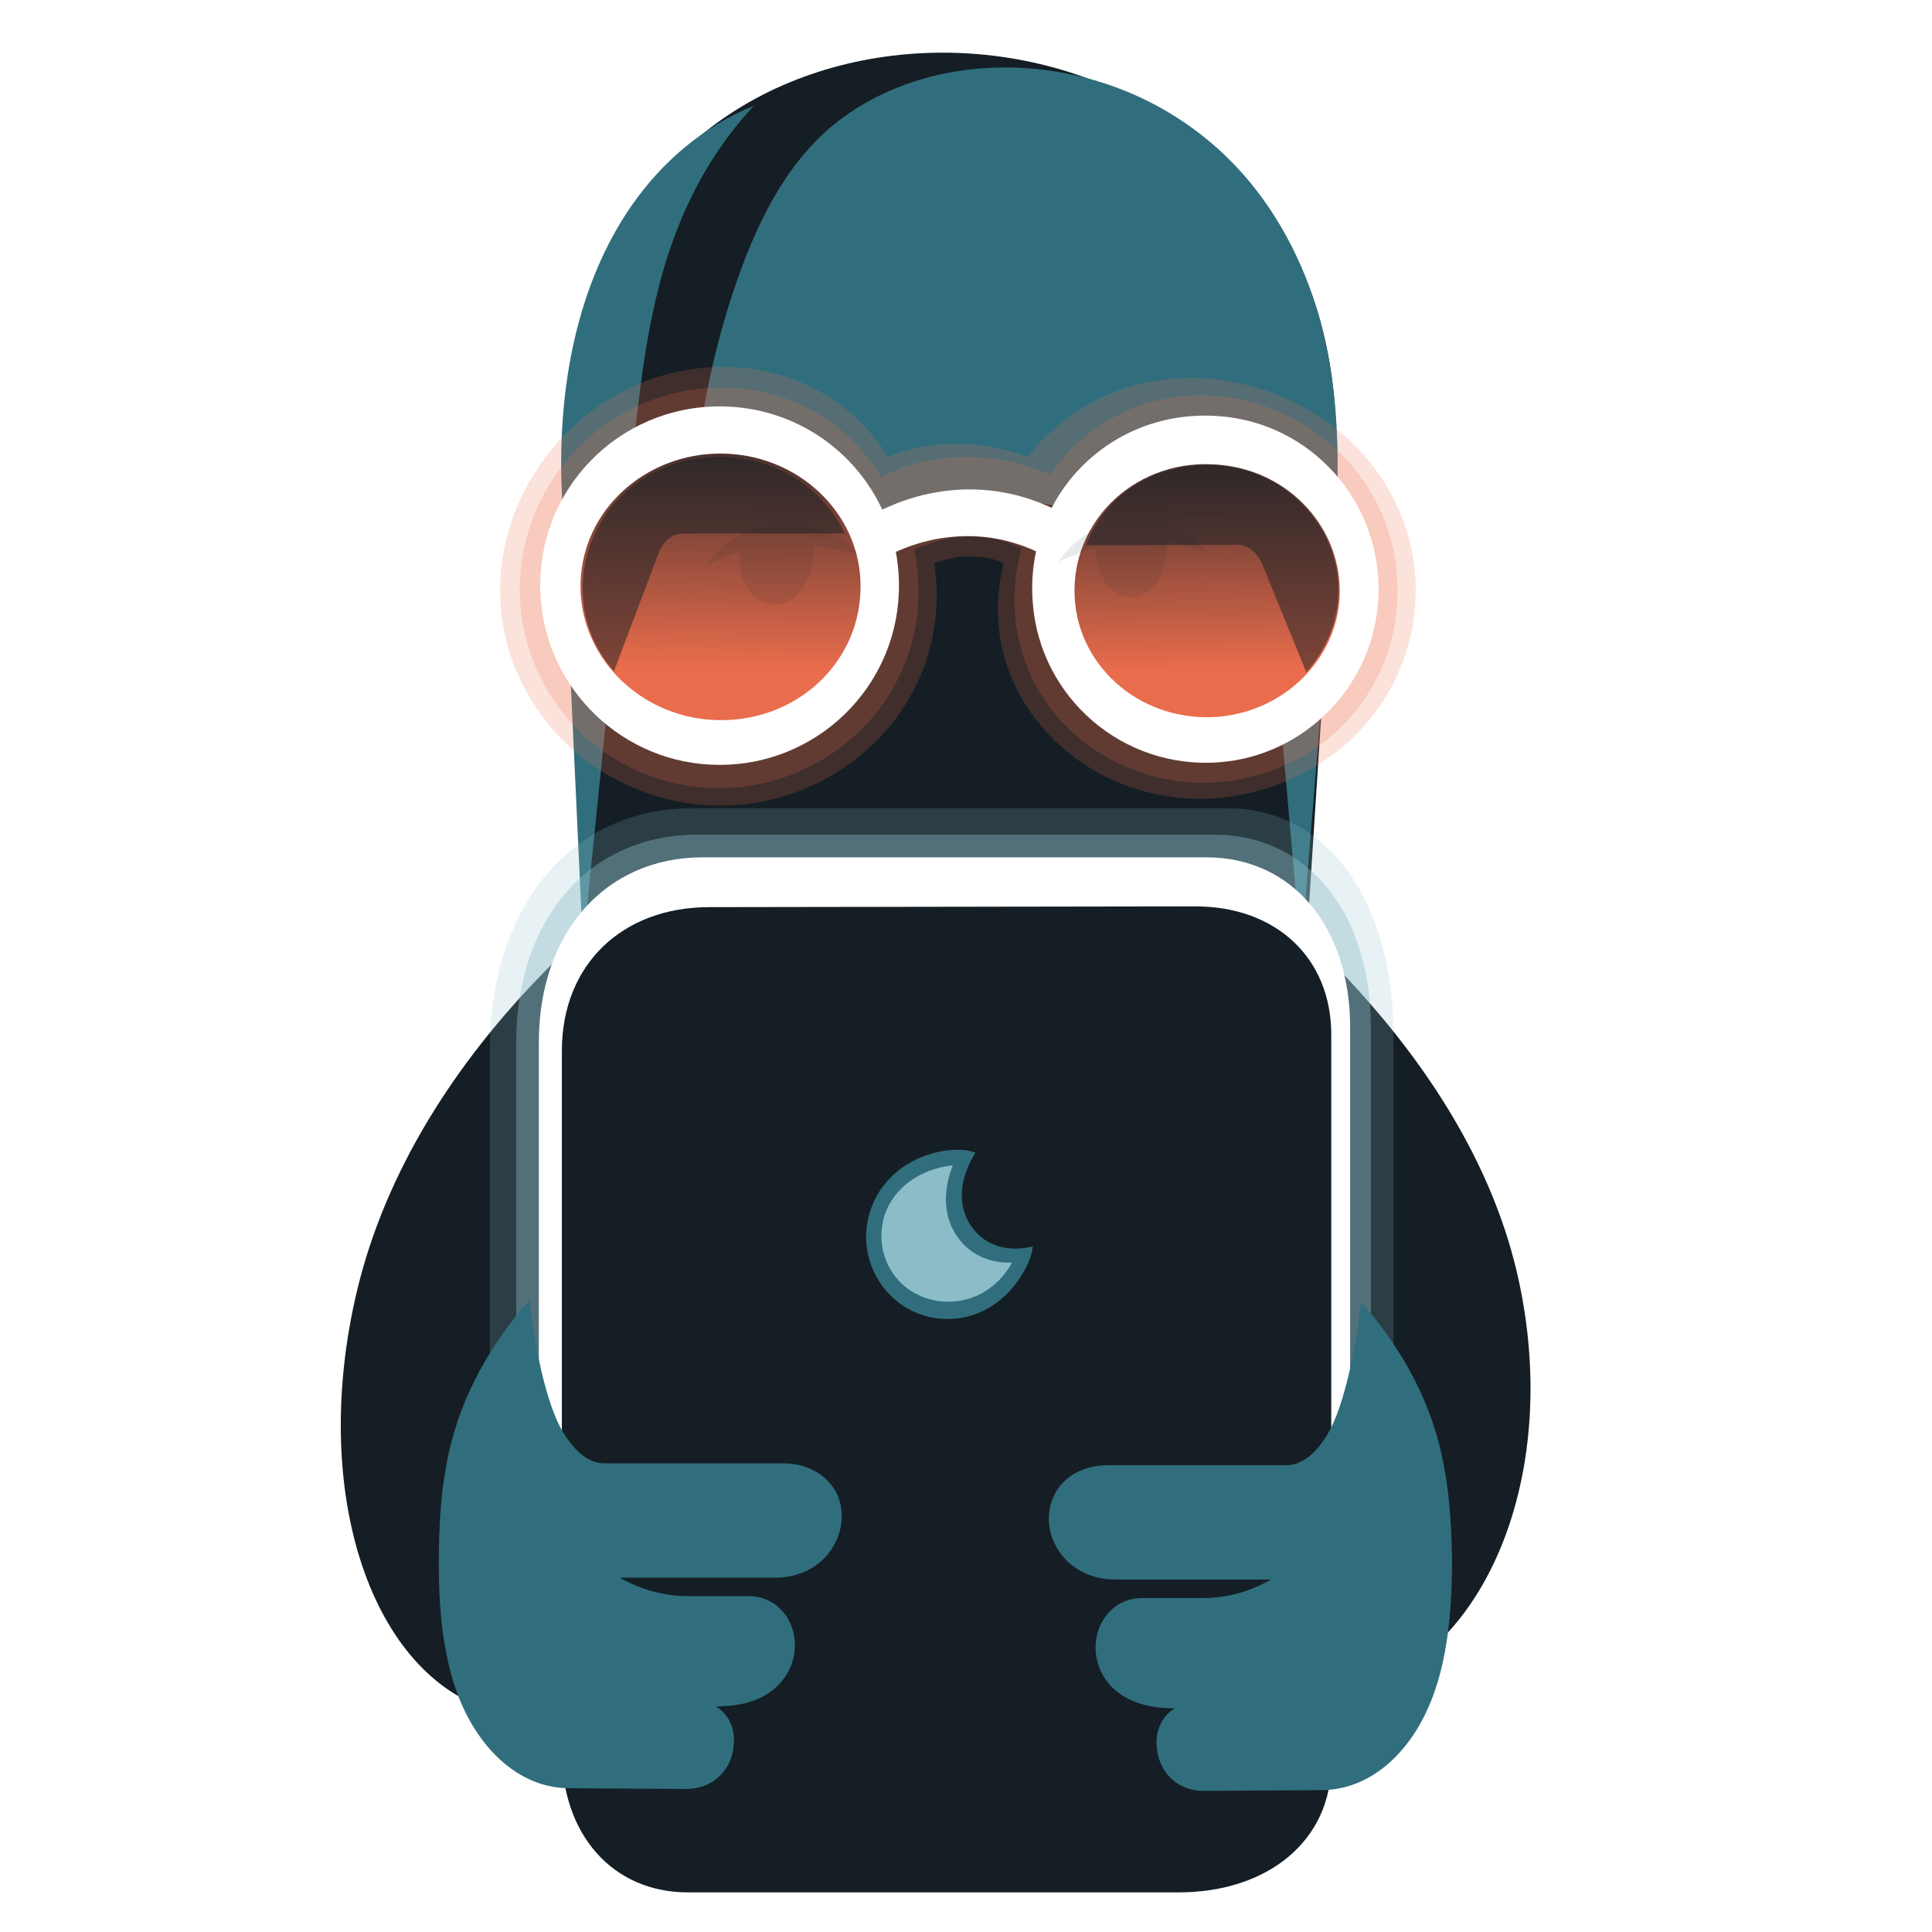
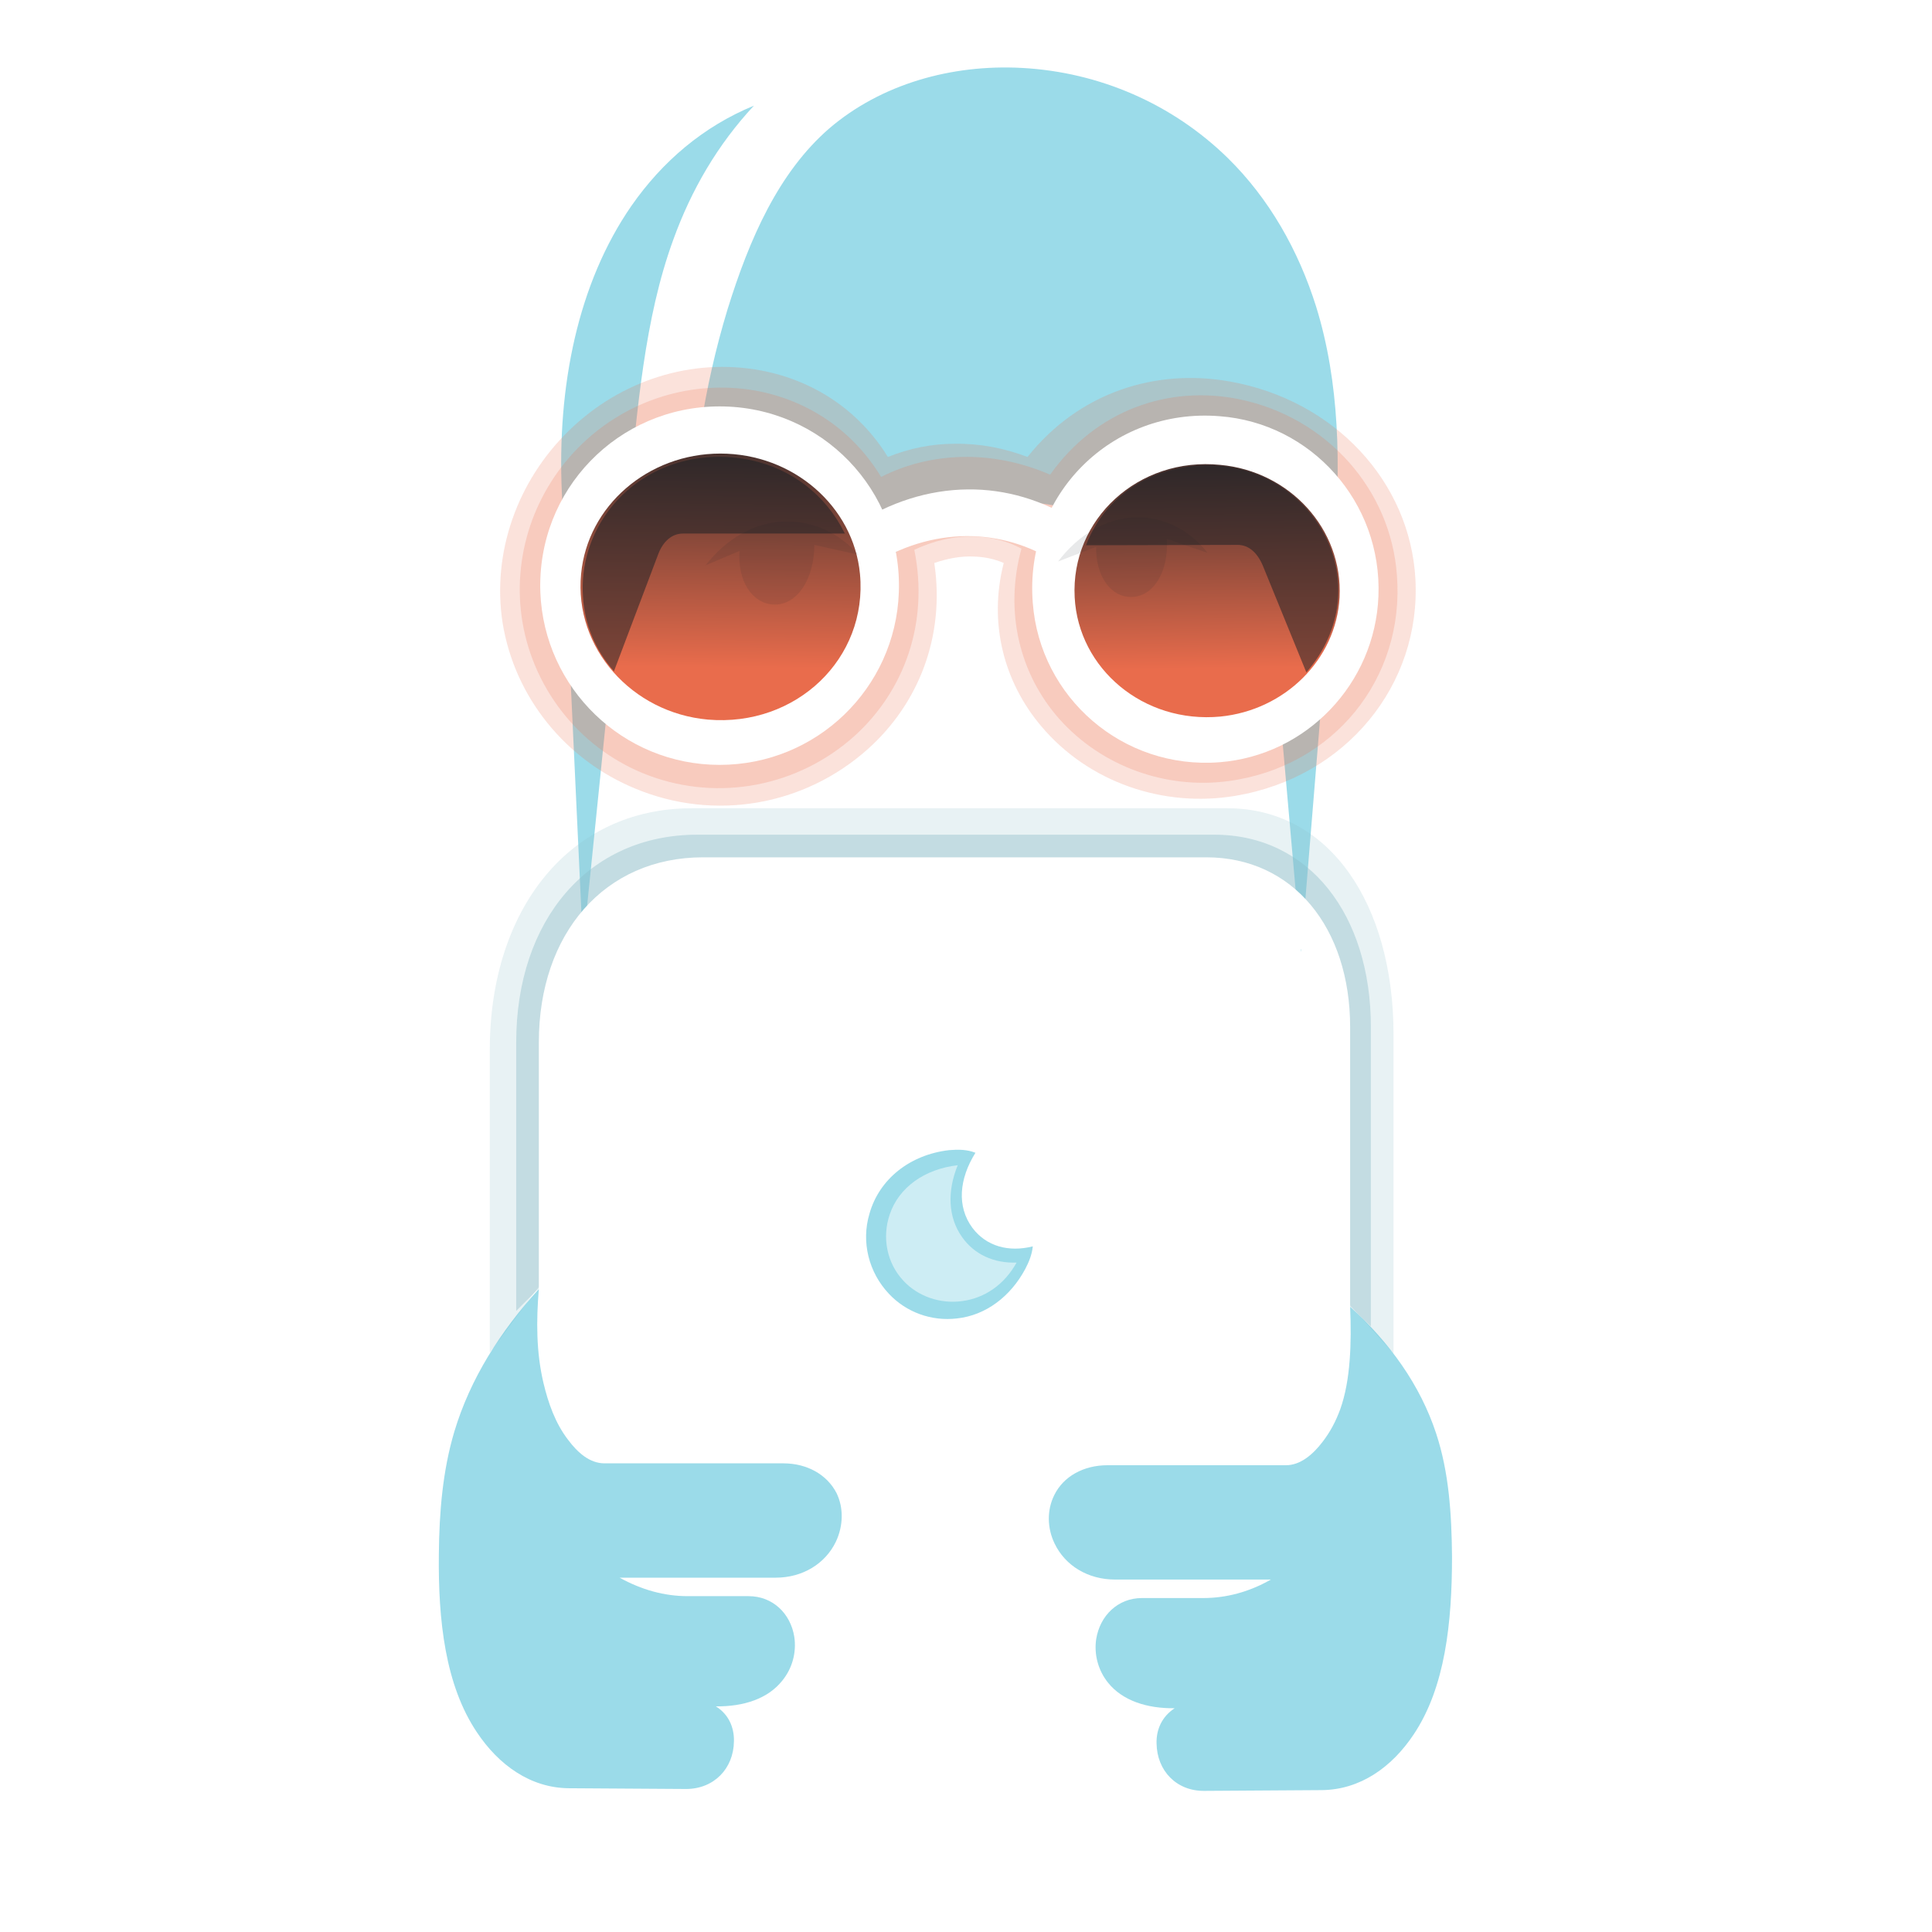
<svg xmlns="http://www.w3.org/2000/svg" viewBox="0 0 512 512">
  <defs>
-     <linearGradient x1="196.1" y1="100.9" x2="195.2" y2="177.0" id="gradient194" gradientUnits="userSpaceOnUse">
+     <linearGradient x1="196.1" y1="100.9" x2="195.2" y2="177.0" id="gradient19" gradientUnits="userSpaceOnUse">
      <stop offset="0%" stop-color="rgb(20,30,36)" />
      <stop offset="100%" stop-color="rgb(233,108,76)" />
    </linearGradient>
-     <linearGradient x1="316.0" y1="105.6" x2="316.9" y2="177.3" id="gradient195" gradientUnits="userSpaceOnUse">
+     <linearGradient x1="316.0" y1="105.6" x2="316.9" y2="177.3" id="gradient20" gradientUnits="userSpaceOnUse">
      <stop offset="0%" stop-color="rgb(20,30,36)" />
      <stop offset="100%" stop-color="rgb(233,108,76)" />
    </linearGradient>
  </defs>
  <g>
-     <path d="M247.8,204.0 C290.5,203.1 331.1,229.1 363.3,266.2 C382.0,287.7 396.4,312.1 402.3,338.5 C413.7,389.6 394.4,436.0 362.6,446.8 C346.8,452.1 330.1,446.9 319.9,431.7 C295.1,436.9 270.0,439.8 244.8,440.0 C220.7,440.3 196.5,438.1 172.6,433.6 C163.0,451.2 145.6,458.5 129.0,452.9 C97.9,442.5 82.0,394.5 94.7,341.7 C102.3,310.3 120.6,281.6 144.5,257.3 C174.3,226.9 210.2,204.9 247.8,204.0 Z" fill="rgb(20,30,36)" />
    <path d="M-199.8,150.5 C-178.4,160.2 -157.0,170.0 -135.6,179.8" fill="rgb(20,30,36)" />
  </g>
  <g>
-     <path d="M156.8,260.0 L149.8,146.0 C148.3,120.9 149.5,96.5 157.8,75.0 C164.0,59.2 173.9,45.4 186.8,35.0 C203.6,21.6 224.9,14.6 246.8,14.0 C269.0,13.4 290.9,19.4 309.6,31.4 C323.5,40.4 335.2,52.4 342.8,67.0 C352.9,86.2 355.4,109.1 353.8,133.0 L345.8,257.0 C308.4,260.1 270.8,262.2 233.3,262.4 C207.8,262.5 182.3,261.8 156.8,260.0 Z" fill="rgb(20,30,36)" />
-     <path d="M199.8,28.0 C190.2,38.3 183.2,50.3 178.4,63.6 C170.8,84.4 168.9,108.5 166.5,132.8 L154.5,250.8 L148.9,130.6 C147.6,102.2 153.2,75.0 167.3,54.6 C175.5,42.8 186.4,33.5 199.8,28.0 Z" fill="rgb(49,110,125)" />
-     <path d="M270.8,18.0 C252.1,17.0 233.5,22.3 219.8,34.0 C206.3,45.7 198.6,63.3 192.8,82.0 C186.5,102.7 183.4,124.1 182.5,146.0 L230.1,154.6 C240.1,141.0 254.1,133.2 269.8,133.1 C286.7,132.9 301.8,141.6 312.9,156.3 L335.5,146.8 L344.8,252.3 L353.5,145.6 C355.4,123.2 355.0,101.3 348.8,81.3 C344.1,66.3 336.3,52.6 325.4,41.9 C310.7,27.5 291.3,19.1 270.8,18.0 Z" fill="rgb(49,110,125)" />
-     <path d="M272.5,233.5 L272.5,242.4 C272.5,245.8 269.5,248.0 265.9,248.0 C262.2,248.0 259.3,245.8 259.3,242.4 L259.3,233.5 C259.3,230.1 262.2,227.9 265.9,227.9 C269.5,227.9 272.5,230.1 272.5,233.5 Z" fill="rgb(49,110,125)" />
-     <path d="M249.7,233.5 L249.7,242.4 C249.7,245.8 246.8,248.0 243.1,248.0 C239.5,248.0 236.5,245.8 236.5,242.4 L236.5,233.5 C236.5,230.1 239.5,227.9 243.1,227.9 C246.8,227.9 249.7,230.1 249.7,233.5 Z" fill="rgb(49,110,125)" />
-     <path d="M226.9,232.9 L226.9,239.9 C226.9,243.5 224.0,245.9 220.4,245.9 C216.7,245.9 213.8,243.5 213.8,239.9 L213.8,232.9 C213.8,229.5 216.7,227.3 220.4,227.3 C224.0,227.3 226.9,229.5 226.9,232.9 Z" fill="rgb(49,110,125)" />
-     <path d="M294.0,232.9 L294.0,239.9 C294.0,243.5 291.1,245.9 287.4,245.9 C283.8,245.9 280.8,243.5 280.8,239.9 L280.8,232.9 C280.8,229.5 283.8,227.3 287.4,227.3 C291.1,227.3 294.0,229.5 294.0,232.9 Z" fill="rgb(49,110,125)" />
+     <path d="M199.8,28.0 C190.2,38.3 183.2,50.3 178.4,63.6 C170.8,84.4 168.9,108.5 166.5,132.8 L154.5,250.8 L148.9,130.6 C147.6,102.2 153.2,75.0 167.3,54.6 C175.5,42.8 186.4,33.5 199.8,28.0 Z" fill="rgb(56,183,211)" opacity="0.5" />
+     <path d="M270.8,18.0 C252.1,17.0 233.5,22.3 219.8,34.0 C206.3,45.7 198.6,63.3 192.8,82.0 C186.5,102.7 183.4,124.1 182.5,146.0 L230.1,154.6 C240.1,141.0 254.1,133.2 269.8,133.1 C286.7,132.9 301.8,141.6 312.9,156.3 L335.5,146.8 L344.8,252.3 L353.5,145.6 C355.4,123.2 355.0,101.3 348.8,81.3 C344.1,66.3 336.3,52.6 325.4,41.9 C310.7,27.5 291.3,19.1 270.8,18.0 Z" fill="rgb(56,183,211)" opacity="0.5" />
  </g>
  <g>
    <path d="M235.3,121.1 C241.0,118.8 247.0,117.6 253.0,117.6 C259.5,117.5 266.0,118.7 272.3,121.1 C286.0,103.9 306.3,97.6 325.9,101.1 C353.6,106.0 373.7,127.6 375.1,153.5 C376.6,181.5 356.7,206.0 327.4,210.9 C308.4,214.1 288.5,207.4 275.9,192.4 C266.1,180.8 261.9,165.2 266.0,149.2 C263.5,148.1 260.9,147.6 258.3,147.5 C254.7,147.3 251.1,148.0 247.6,149.2 C250.5,168.7 243.4,186.5 230.0,198.5 C213.1,213.6 189.3,217.7 168.4,209.0 C149.9,201.4 136.4,184.8 133.2,165.1 C130.3,146.5 137.1,127.4 150.8,114.1 C164.4,100.8 183.4,94.7 201.8,98.2 C215.4,100.8 227.5,108.5 235.3,121.1 Z" fill="rgb(233,108,76)" opacity="0.2" />
    <path d="M233.5,126.4 C240.2,123.0 247.4,121.3 254.8,121.1 C262.8,120.9 270.7,122.5 278.3,125.8 C290.5,108.6 309.8,102.0 328.4,105.8 C351.7,110.6 368.6,129.8 370.2,152.5 C372.3,179.7 353.5,203.3 325.5,207.0 C309.1,209.2 292.0,203.2 280.7,190.5 C270.2,178.6 266.1,162.1 270.7,145.4 C266.8,143.3 262.6,142.3 258.3,142.2 C252.9,142.0 247.4,143.3 242.3,145.7 C246.2,165.0 239.7,183.0 226.5,195.0 C211.6,208.4 190.6,212.5 171.9,205.5 C154.5,199.0 141.7,183.5 138.5,165.1 C135.5,147.7 141.5,129.9 154.3,117.6 C166.5,105.9 183.5,100.6 200.1,103.5 C213.6,105.9 225.8,113.7 233.5,126.4 Z" fill="rgb(233,108,76)" opacity="0.2" />
    <path d="M323.2,110.3 C347.4,112.1 366.3,133.0 365.3,158.0 C364.4,181.2 346.2,200.2 323.2,202.0 C297.5,204.0 275.6,184.8 273.7,159.8 C271.4,131.2 294.6,108.0 323.2,110.3 Z" fill="rgb(255,255,255)" />
    <path d="M190.7,107.7 C217.7,107.7 239.2,129.8 238.2,157.0 C237.3,182.4 216.4,202.7 190.7,202.7 C165.1,202.7 144.2,182.4 143.2,157.0 C142.2,129.8 163.8,107.7 190.7,107.7 Z" fill="rgb(255,255,255)" />
    <path d="M256.5,129.7 C266.5,129.6 276.3,132.5 285.1,138.1 L281.2,149.9 C274.1,145.0 266.1,142.4 257.9,142.1 C249.0,141.8 240.3,144.2 232.3,148.9 L226.6,139.1 C235.8,133.1 246.0,129.8 256.5,129.7 Z" fill="rgb(255,255,255)" />
-     <path d="M190.9,120.2 C210.2,120.2 226.2,134.2 227.9,152.1 C230.0,174.5 211.0,192.7 187.6,190.7 C167.5,188.9 152.1,171.8 154.0,152.1 C155.7,134.1 171.7,120.2 190.9,120.2 Z" fill="url(#gradient194)" />
-     <path d="M323.4,123.2 C341.8,124.9 355.9,140.2 355.0,158.3 C354.1,174.8 340.5,188.2 323.4,189.9 C303.0,191.8 285.8,177.2 284.8,158.3 C283.7,137.6 301.7,121.0 323.4,123.2 Z" fill="url(#gradient195)" />
+     <path d="M190.9,120.2 C210.2,120.2 226.2,134.2 227.9,152.1 C230.0,174.5 211.0,192.7 187.6,190.7 C167.5,188.9 152.1,171.8 154.0,152.1 C155.7,134.1 171.7,120.2 190.9,120.2 Z" fill="url(#gradient19)" />
+     <path d="M323.4,123.2 C341.8,124.9 355.9,140.2 355.0,158.3 C354.1,174.8 340.5,188.2 323.4,189.9 C303.0,191.8 285.8,177.2 284.8,158.3 C283.7,137.6 301.7,121.0 323.4,123.2 Z" fill="url(#gradient20)" />
    <path d="M207.9,138.2 C215.3,138.0 222.2,141.1 227.5,147.0 L215.8,144.4 C215.8,153.7 211.0,160.6 204.9,160.2 C199.3,159.9 195.4,153.9 196.0,146.0 L187.0,149.8 C192.5,142.8 199.7,138.5 207.9,138.2 Z" fill="rgb(20,30,36)" opacity="0.1" />
    <path d="M301.4,137.1 C308.6,137.1 315.2,140.4 320.0,146.5 L309.2,142.8 C309.8,151.5 305.6,158.2 299.8,158.2 C294.4,158.3 290.3,152.6 290.5,144.9 L280.4,148.8 C285.9,141.6 293.2,137.2 301.4,137.1 Z" fill="rgb(20,30,36)" opacity="0.1" />
    <path d="M162.7,177.9 L174.5,146.7 C175.8,143.4 178.1,141.4 181.0,141.4 L223.9,141.4 C218.8,131.0 209.7,124.3 199.2,122.0 C184.9,118.9 170.4,123.6 161.6,134.9 C156.5,141.5 153.9,149.8 154.5,158.2 C154.9,165.3 157.7,172.3 162.7,177.9 Z" fill="rgb(20,30,36)" opacity="0.5" />
    <path d="M346.2,178.2 L334.7,150.0 C333.3,146.6 331.0,144.4 328.0,144.4 L287.8,144.5 C292.0,133.6 300.9,126.6 311.4,124.3 C327.4,120.6 343.1,127.4 350.7,141.1 C357.1,152.8 355.9,167.0 346.2,178.2 Z" fill="rgb(20,30,36)" opacity="0.5" />
  </g>
  <g />
  <g>
-     <path d="M129.8,439.1 L129.8,278.2 C129.8,240.9 151.0,214.2 183.3,214.2 L325.3,214.2 C352.4,214.2 369.3,239.7 369.3,274.2 L369.3,441.1 C369.3,459.5 341.9,465.1 307.8,465.1 L184.8,465.1 C154.1,465.1 129.8,457.3 129.8,439.1 Z" fill="rgb(139,188,199)" opacity="0.2" />
-     <path d="M186.8,465.1 C158.9,465.1 136.8,457.8 136.8,441.1 L136.8,276.2 C136.8,243.9 155.9,221.2 184.8,221.2 L321.8,221.2 C347.0,221.2 363.3,242.5 363.3,272.2 L363.3,441.1 C363.3,458.5 338.9,465.1 308.3,465.1 L186.8,465.1 Z" fill="rgb(139,188,199)" opacity="0.4" />
-     <path d="M188.8,466.1 C163.1,466.1 142.8,460.0 142.8,445.1 L142.8,276.2 C142.8,247.4 160.2,227.2 186.3,227.2 L319.7,227.2 C342.7,227.2 357.8,245.9 357.8,272.2 L357.8,446.1 C357.8,462.0 333.2,466.1 302.8,466.1 L188.8,466.1 Z" fill="rgb(255,255,255)" />
-     <path d="M148.9,278.5 C148.9,255.7 164.8,240.4 188.0,240.4 L316.8,240.2 C338.1,240.2 352.8,253.8 352.8,274.2 L352.8,467.2 C352.8,487.9 335.9,501.5 312.3,501.5 L182.3,501.5 C162.3,501.5 148.9,486.1 148.9,464.2 L148.9,278.5 Z" fill="rgb(20,30,36)" />
-     <path d="M257.7,325.4 C261.4,330.3 267.3,331.9 273.7,330.3 C273.5,332.4 272.7,334.4 271.7,336.3 C267.8,343.6 261.2,348.6 253.6,349.4 C246.9,350.2 240.2,347.8 235.6,342.9 C230.2,337.2 228.2,329.1 230.4,321.7 C233.0,312.4 241.2,306.0 251.5,304.8 C253.9,304.6 256.3,304.6 258.5,305.5 C254.2,312.4 253.5,319.7 257.7,325.4 Z" fill="rgb(49,110,125)" />
-     <path d="M253.8,327.9 C257.0,332.4 262.1,334.8 268.2,334.6 C265.0,340.4 259.8,344.0 253.8,344.8 C248.0,345.6 242.1,343.6 238.2,339.4 C233.8,334.7 232.5,327.9 234.5,321.8 C237.0,314.7 243.8,309.8 252.5,308.8 C249.8,315.7 250.0,322.6 253.8,327.9 Z" fill="rgb(139,188,199)" />
+     <path d="M129.8,358.5 L129.8,278.2 C129.8,240.9 151.0,214.2 183.3,214.2 L325.3,214.2 C352.4,214.2 369.3,239.7 369.3,274.2 L369.3,358.7 L355.1,342.9 L355.0,269.9 C355.0,248.9 342.1,234.2 322.8,234.2 L180.7,234.2 C159.8,234.2 146.1,252.0 145.7,276.8 L144.9,338.1 L129.8,358.5 Z" fill="rgb(139,188,199)" opacity="0.2" />
+     <path d="M146.3,278.5 L145.7,338.5 L136.8,347.4 L136.8,276.2 C136.8,243.9 155.9,221.2 184.8,221.2 L321.8,221.2 C347.0,221.2 363.3,242.5 363.3,272.2 L363.3,351.5 L355.0,343.5 L353.6,269.2 C353.3,249.1 341.0,235.1 322.8,234.9 L181.4,233.5 C160.3,233.3 146.6,252.3 146.3,278.5 Z" fill="rgb(139,188,199)" opacity="0.4" />
+     <path d="M148.9,379.0 C144.8,371.4 142.8,363.5 142.8,355.3 L142.8,276.2 C142.8,247.4 160.2,227.2 186.3,227.2 L319.7,227.2 C342.7,227.2 357.8,245.9 357.8,272.2 L357.8,358.1 C357.8,363.0 357.0,367.8 355.5,372.4 C354.8,374.6 353.9,376.7 352.8,378.7 L352.8,274.2 C352.8,253.8 338.1,240.2 316.8,240.2 L188.0,240.4 C164.8,240.4 148.9,255.7 148.9,278.5 L148.9,379.0 Z" fill="rgb(255,255,255)" />
+     <path d="M257.7,325.4 C261.4,330.3 267.3,331.9 273.7,330.3 C273.5,332.4 272.7,334.4 271.7,336.3 C267.8,343.6 261.2,348.6 253.6,349.4 C246.9,350.2 240.2,347.8 235.6,342.9 C230.2,337.2 228.2,329.1 230.4,321.7 C233.0,312.4 241.2,306.0 251.5,304.8 C253.9,304.6 256.3,304.6 258.5,305.5 C254.2,312.4 253.5,319.7 257.7,325.4 Z" fill="rgb(56,183,211)" opacity="0.5" />
+     <path d="M255.0,327.9 C258.2,332.4 263.3,334.8 269.4,334.6 C266.2,340.4 261.0,344.0 255.0,344.8 C249.2,345.6 243.3,343.6 239.4,339.4 C235.0,334.7 233.7,327.9 235.8,321.8 C238.2,314.7 245.0,309.8 253.8,308.8 C251.0,315.7 251.2,322.6 255.0,327.9 Z" fill="rgb(255,255,255)" opacity="0.5" />
  </g>
  <g>
-     <path d="M150.5,381.5 C153.1,385.1 156.3,387.8 160.2,387.8 L207.6,387.8 C213.9,387.8 219.2,390.8 221.7,395.7 C223.6,399.6 223.5,404.4 221.5,408.6 C218.7,414.4 212.7,418.1 205.6,418.1 L164.2,418.1 C170.0,421.3 176.0,423.0 182.3,423.0 L198.4,423.0 C204.7,423.0 209.5,427.5 210.5,433.8 C211.1,437.9 210.0,442.1 207.3,445.4 C203.5,450.2 197.0,452.3 189.7,452.2 C193.1,454.3 194.6,457.8 194.5,461.5 C194.4,468.7 189.2,474.1 181.8,474.1 L150.7,473.9 C140.6,473.8 132.2,467.8 126.4,459.1 C118.0,446.6 116.1,429.5 116.3,411.9 C116.4,400.8 117.3,389.8 120.4,379.4 C124.2,366.6 131.2,354.9 140.3,344.5 C141.2,351.7 142.3,358.9 144.1,365.9 C145.6,371.5 147.3,377.1 150.5,381.5 Z" fill="rgb(49,110,125)" />
-     <path d="M350.5,382.1 C348.0,385.6 344.7,388.3 340.8,388.3 L293.5,388.3 C287.1,388.3 281.8,391.3 279.4,396.2 C277.4,400.2 277.5,405.0 279.5,409.1 C282.3,414.9 288.3,418.6 295.5,418.6 L336.8,418.6 C331.0,421.9 325.0,423.5 318.8,423.5 L302.6,423.5 C296.3,423.5 291.5,428.1 290.5,434.4 C289.9,438.4 291.0,442.7 293.7,446.0 C297.5,450.7 304.0,452.8 311.3,452.7 C307.9,454.9 306.4,458.4 306.5,462.0 C306.6,469.3 311.8,474.7 319.2,474.6 L350.3,474.4 C360.4,474.3 368.8,468.4 374.6,459.7 C383.0,447.1 384.9,430.0 384.8,412.5 C384.6,401.4 383.7,390.4 380.6,379.9 C376.8,367.1 369.8,355.4 360.7,345.0 C359.8,352.3 358.7,359.4 356.9,366.4 C355.4,372.1 353.7,377.6 350.5,382.1 Z" fill="rgb(49,110,125)" />
+     <path d="M150.5,381.5 C153.1,385.0 156.3,387.8 160.2,387.8 L207.6,387.8 C213.9,387.8 219.2,390.8 221.7,395.7 C223.6,399.6 223.5,404.4 221.5,408.6 C218.7,414.4 212.7,418.1 205.6,418.1 L164.2,418.1 C170.0,421.3 176.0,423.0 182.3,423.0 L198.4,423.0 C204.7,423.0 209.5,427.5 210.5,433.8 C211.1,437.9 210.0,442.1 207.3,445.4 C203.5,450.2 197.0,452.3 189.7,452.2 C193.1,454.3 194.6,457.8 194.5,461.5 C194.4,468.7 189.2,474.1 181.8,474.1 L150.7,473.9 C140.6,473.8 132.2,467.8 126.4,459.1 C118.0,446.6 116.1,429.5 116.3,411.9 C116.4,400.8 117.3,389.8 120.4,379.4 C124.6,365.4 132.6,352.8 142.8,341.6 C142.1,350.0 142.1,358.3 144.0,366.4 C145.3,371.9 147.2,377.2 150.5,381.5 Z" fill="rgb(56,183,211)" opacity="0.5" />
+     <path d="M350.5,382.1 C347.9,385.5 344.6,388.3 340.8,388.3 L293.5,388.3 C287.1,388.3 281.8,391.3 279.4,396.2 C277.4,400.2 277.5,405.0 279.5,409.1 C282.3,414.9 288.3,418.6 295.5,418.6 L336.8,418.6 C331.0,421.9 325.0,423.5 318.8,423.5 L302.6,423.5 C296.3,423.5 291.5,428.1 290.5,434.4 C289.9,438.4 291.0,442.7 293.7,446.0 C297.5,450.7 304.0,452.8 311.3,452.7 C307.9,454.9 306.4,458.4 306.5,462.0 C306.6,469.3 311.8,474.7 319.2,474.6 L350.3,474.4 C360.4,474.3 368.8,468.4 374.6,459.7 C383.0,447.2 384.8,430.0 384.8,412.5 C384.7,401.3 384.0,390.2 380.6,379.9 C376.4,367.1 368.3,355.8 357.8,346.3 C358.2,356.0 357.9,365.8 355.2,373.4 C354.0,376.7 352.5,379.5 350.5,382.1 Z" fill="rgb(56,183,211)" opacity="0.5" />
  </g>
</svg>
